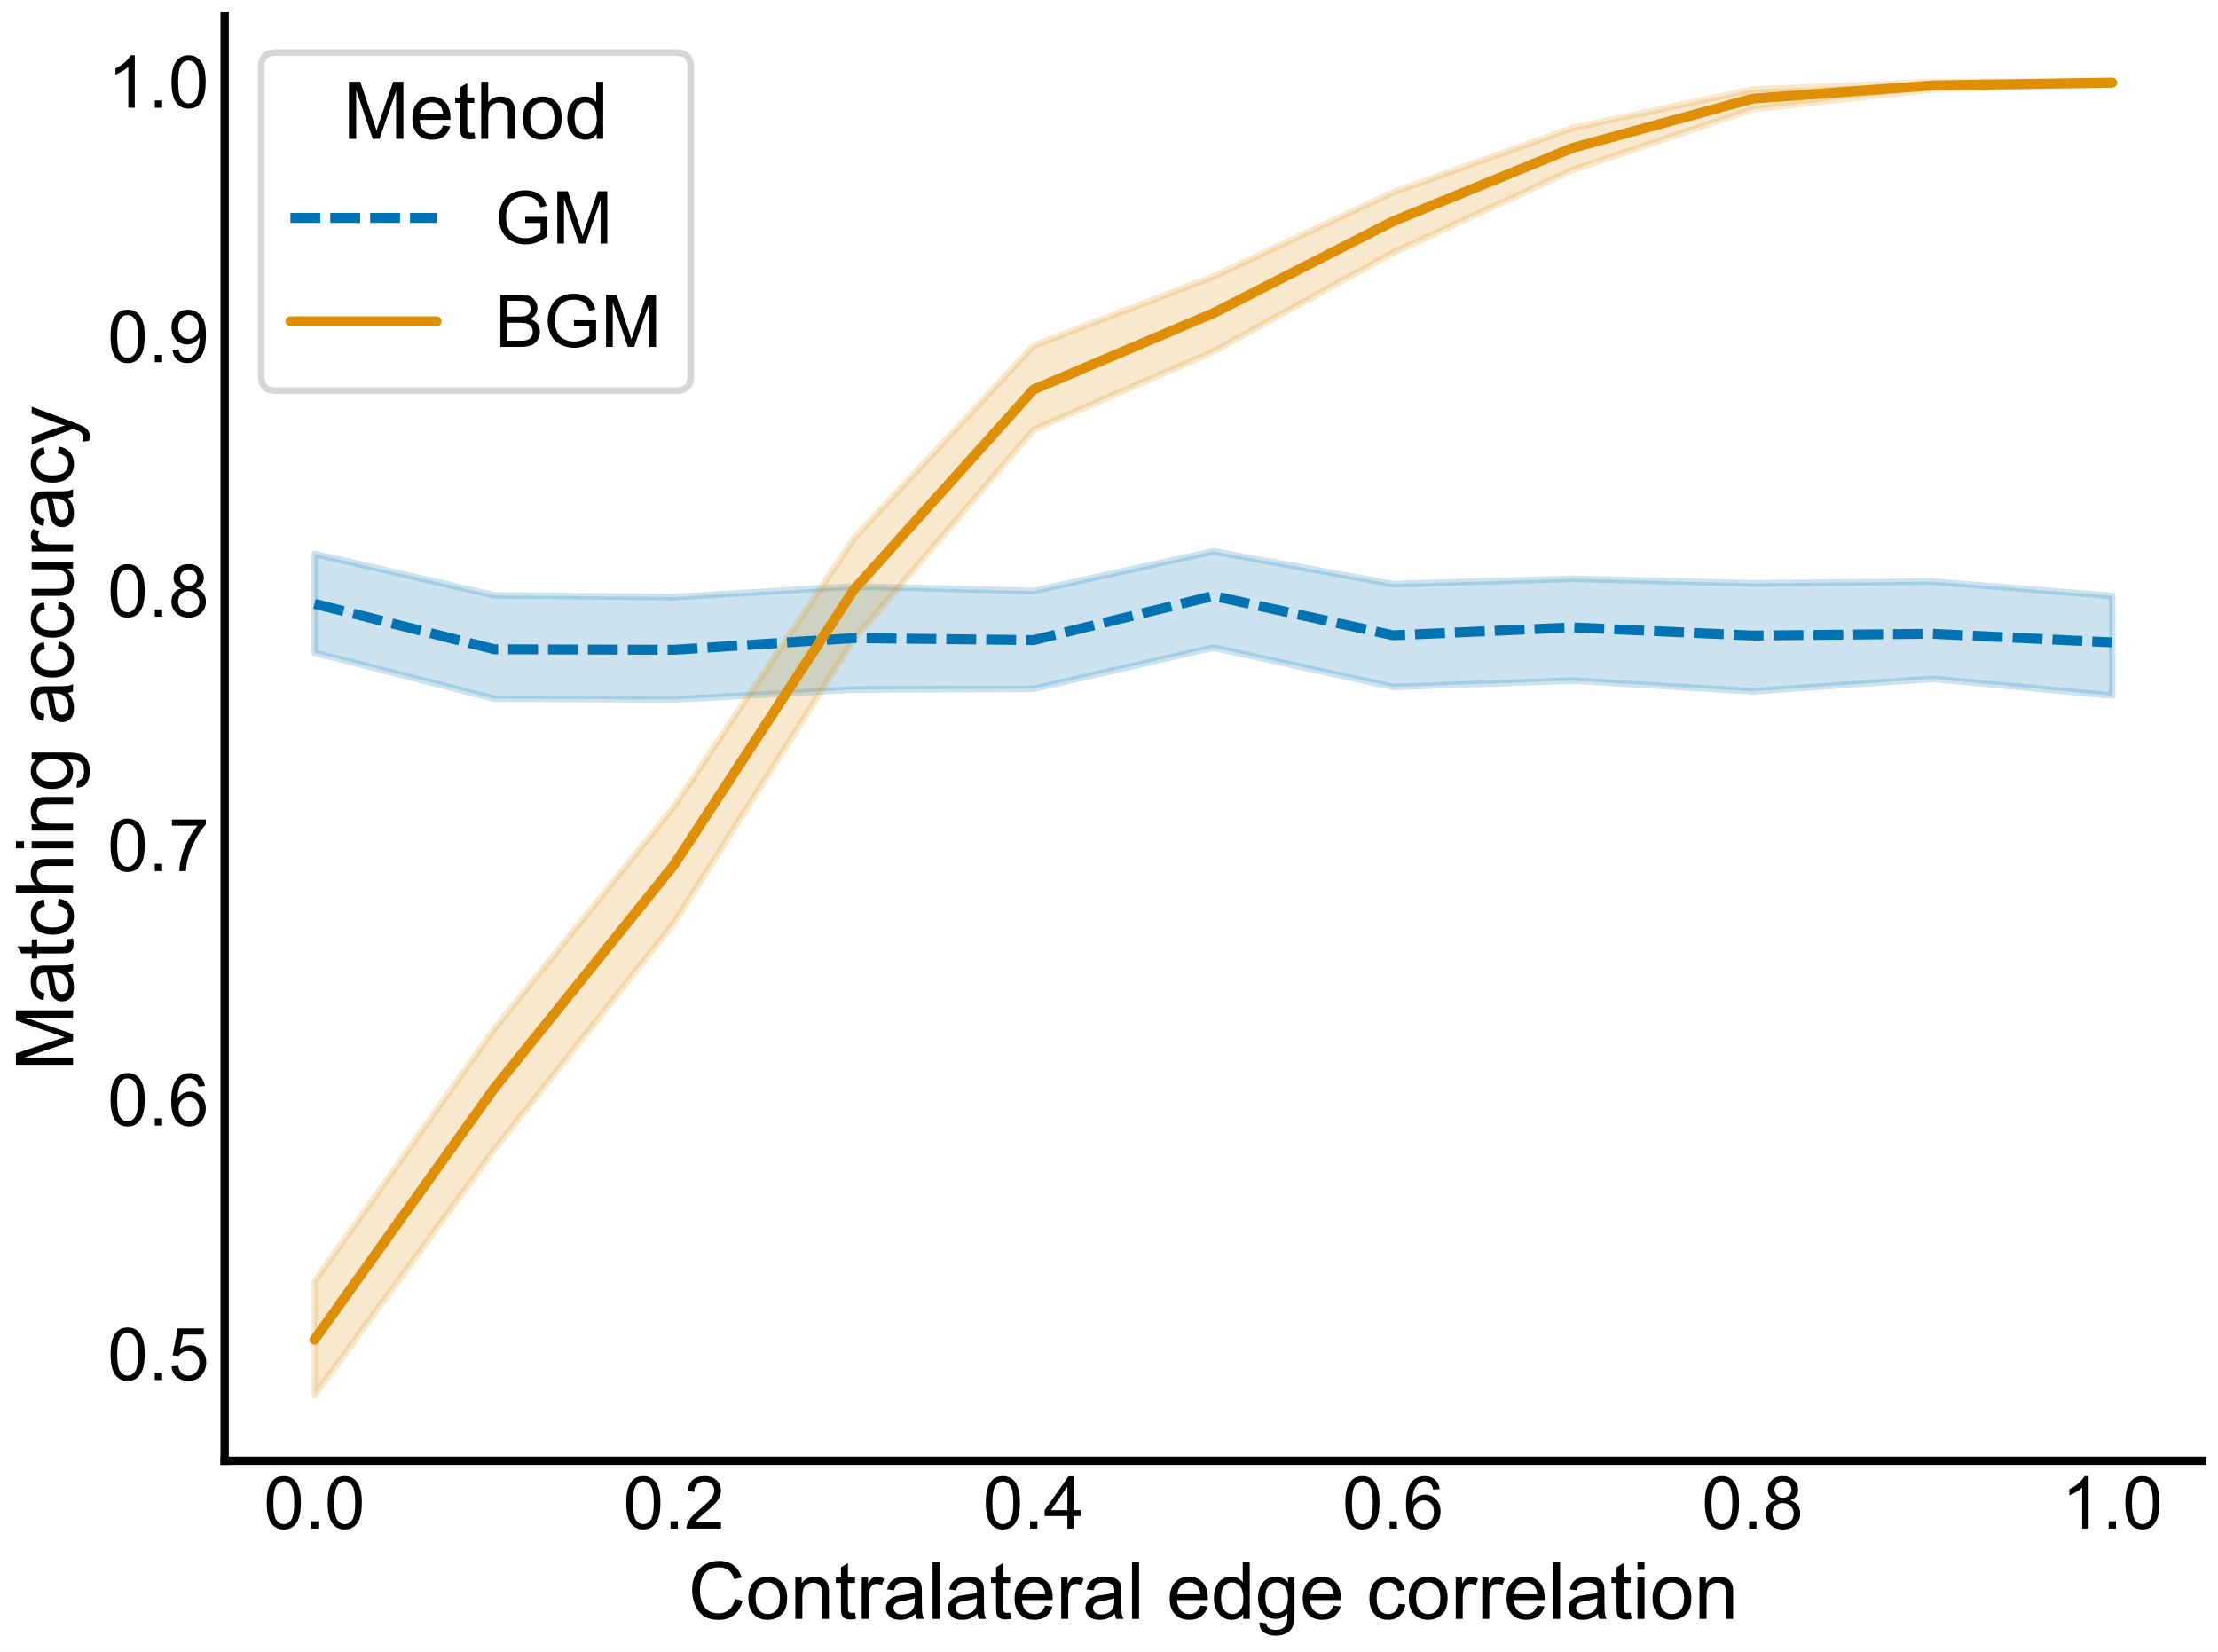
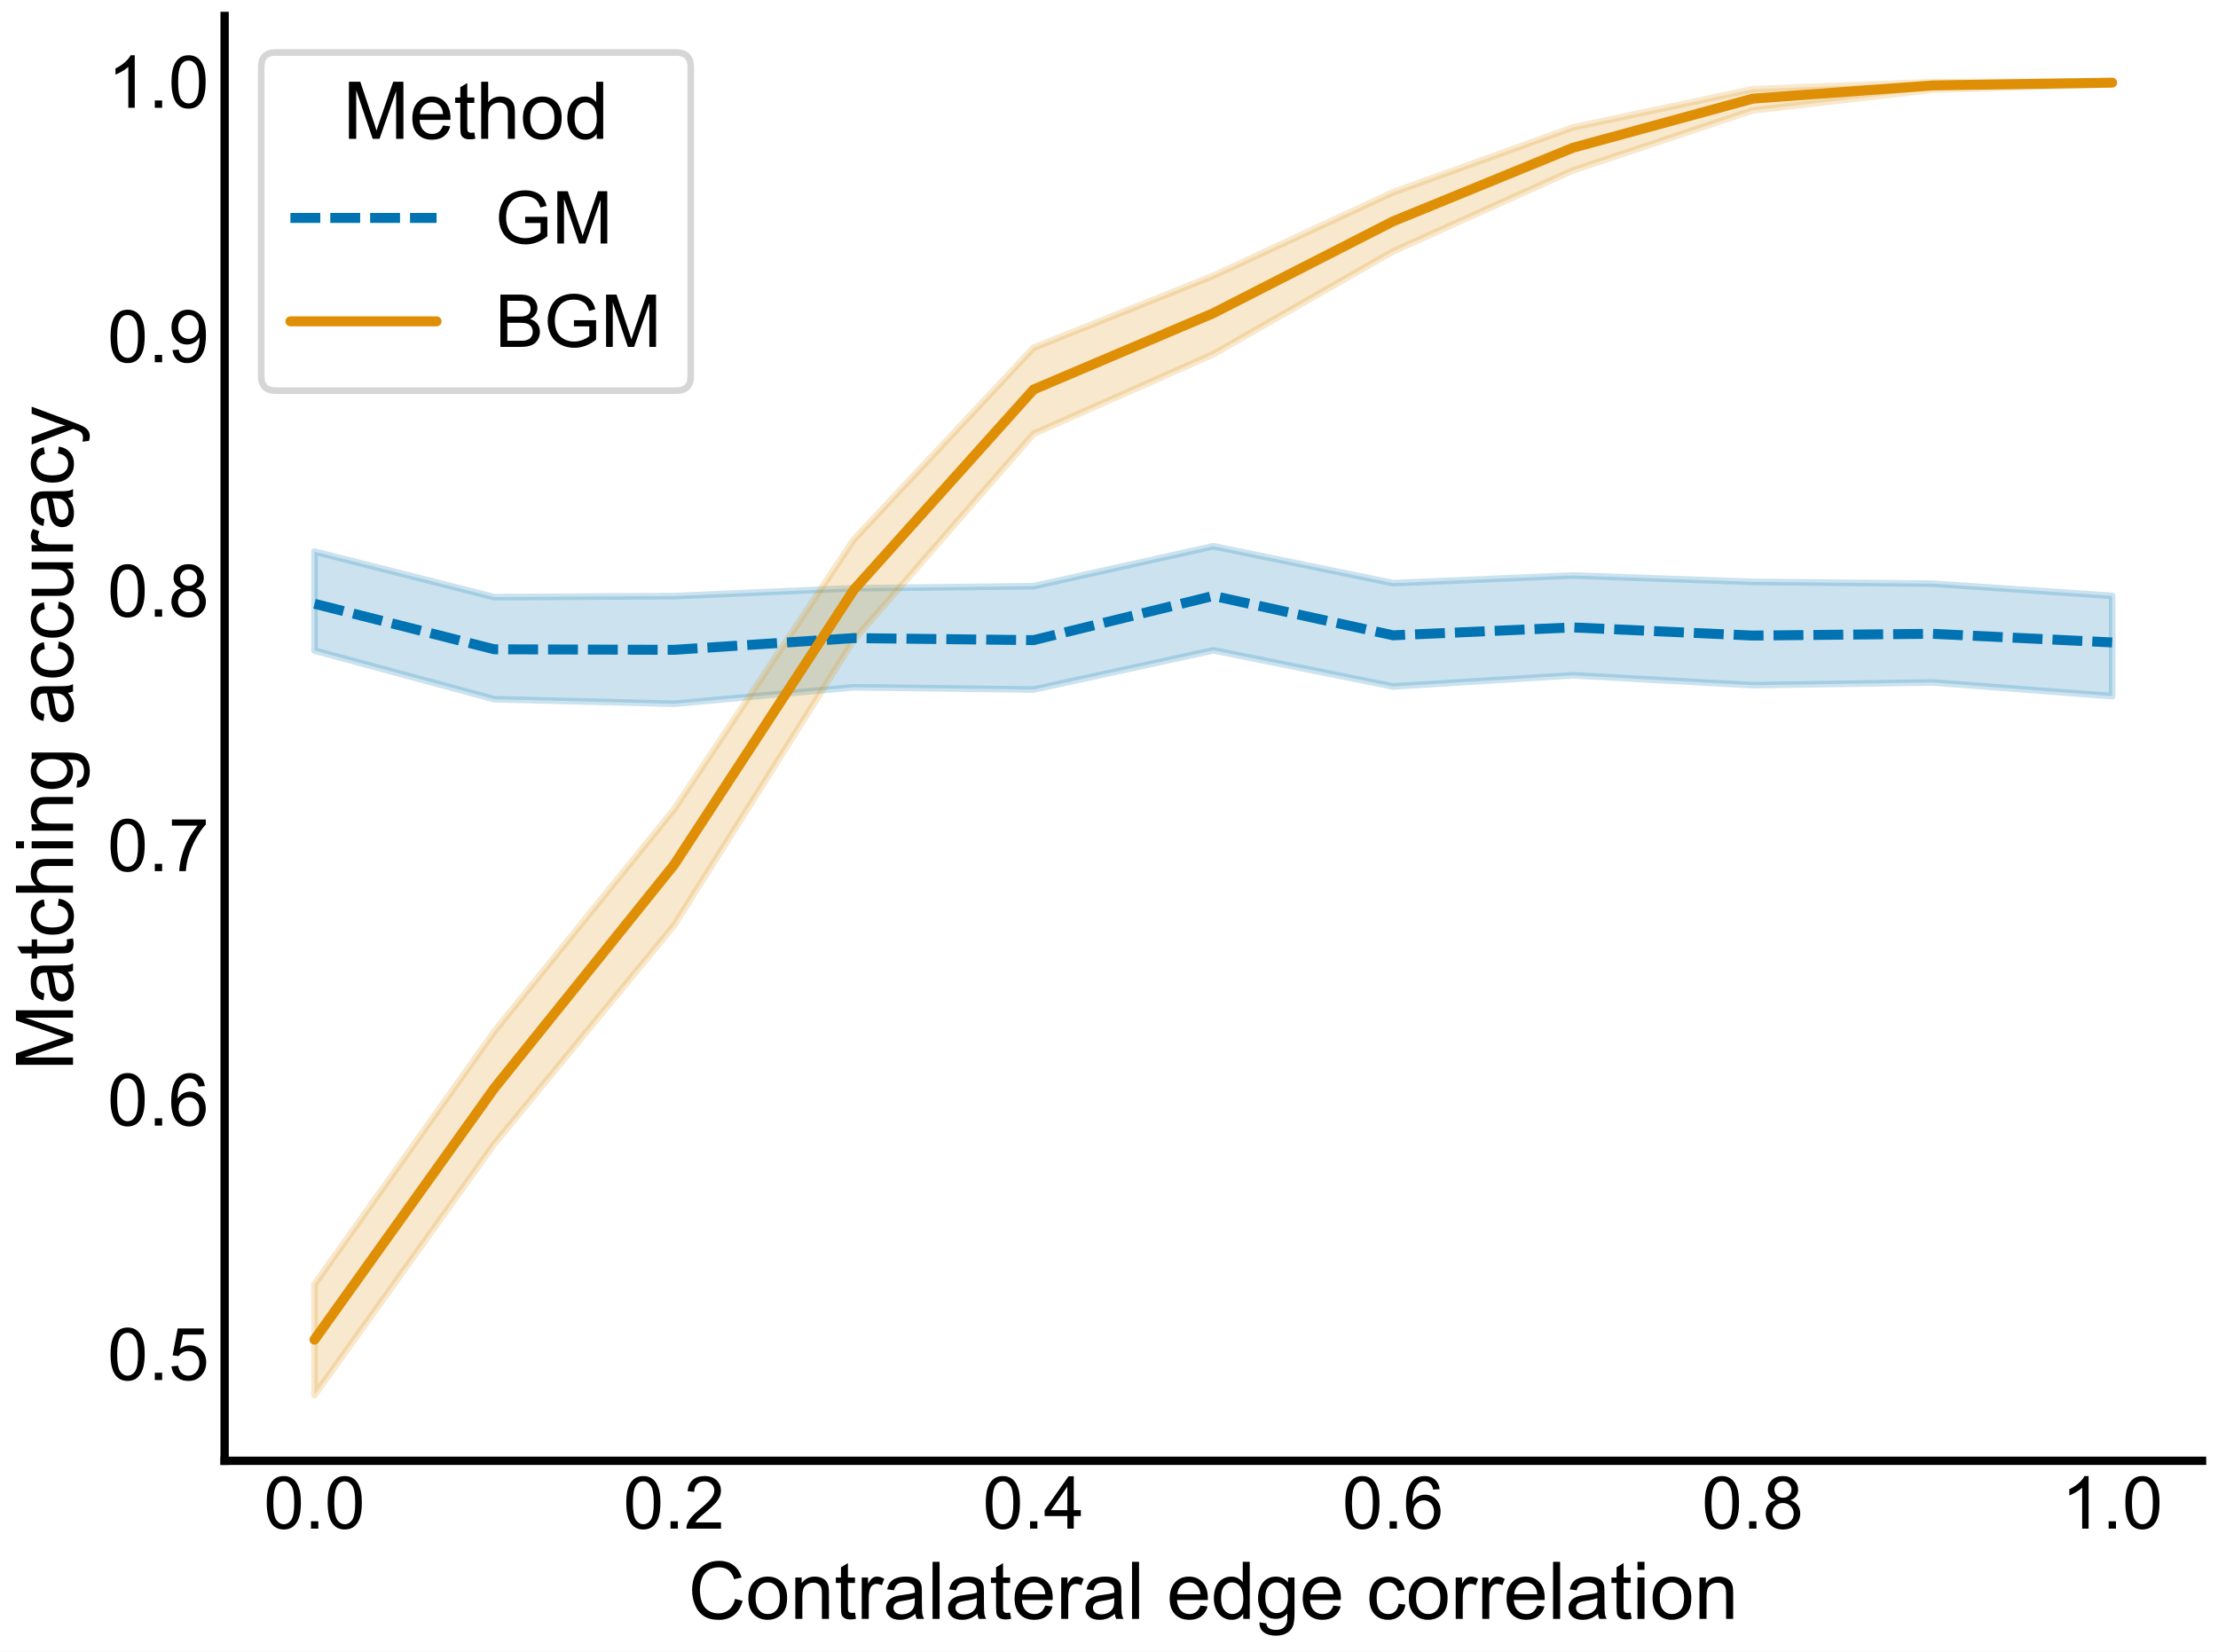
<svg xmlns="http://www.w3.org/2000/svg" xmlns:xlink="http://www.w3.org/1999/xlink" width="500.707pt" height="372.842pt" viewBox="0 0 500.707 372.842" version="1.1">
  <defs>
    <style type="text/css">*{stroke-linejoin: round; stroke-linecap: butt}</style>
  </defs>
  <g id="figure_1">
    <g id="patch_1">
      <path d="M 0 372.842  L 500.707 372.842  L 500.707 0  L 0 0  z " style="fill: #ffffff" />
    </g>
    <g id="axes_1">
      <g id="patch_2">
        <path d="M 50.708 329.76  L 497.108 329.76  L 497.108 3.6  L 50.708 3.6  z " style="fill: #ffffff" />
      </g>
      <g id="matplotlib.axis_1">
        <g id="xtick_1">
          <g id="line2d_1" />
          <g id="text_1">
            <g transform="translate(59.53091 345.0704)scale(0.165 -0.165)">
              <defs>
                <path id="ArialMT-30" d="M 266 2259  Q 266 3072 433 3567  Q 600 4063 929 4331  Q 1259 4600 1759 4600  Q 2128 4600 2406 4451  Q 2684 4303 2865 4023  Q 3047 3744 3150 3342  Q 3253 2941 3253 2259  Q 3253 1453 3087 958  Q 2922 463 2592 192  Q 2263 -78 1759 -78  Q 1097 -78 719 397  Q 266 969 266 2259  z M 844 2259  Q 844 1131 1108 757  Q 1372 384 1759 384  Q 2147 384 2411 759  Q 2675 1134 2675 2259  Q 2675 3391 2411 3762  Q 2147 4134 1753 4134  Q 1366 4134 1134 3806  Q 844 3388 844 2259  z " transform="scale(0.015625)" />
                <path id="ArialMT-2e" d="M 581 0  L 581 641  L 1222 641  L 1222 0  L 581 0  z " transform="scale(0.015625)" />
              </defs>
              <use xlink:href="#ArialMT-30" />
              <use xlink:href="#ArialMT-2e" x="55.615" />
              <use xlink:href="#ArialMT-30" x="83.398" />
            </g>
          </g>
        </g>
        <g id="xtick_2">
          <g id="line2d_2" />
          <g id="text_2">
            <g transform="translate(140.6945 345.0704)scale(0.165 -0.165)">
              <defs>
                <path id="ArialMT-32" d="M 3222 541  L 3222 0  L 194 0  Q 188 203 259 391  Q 375 700 629 1000  Q 884 1300 1366 1694  Q 2113 2306 2375 2664  Q 2638 3022 2638 3341  Q 2638 3675 2398 3904  Q 2159 4134 1775 4134  Q 1369 4134 1125 3890  Q 881 3647 878 3216  L 300 3275  Q 359 3922 746 4261  Q 1134 4600 1788 4600  Q 2447 4600 2831 4234  Q 3216 3869 3216 3328  Q 3216 3053 3103 2787  Q 2991 2522 2730 2228  Q 2469 1934 1863 1422  Q 1356 997 1212 845  Q 1069 694 975 541  L 3222 541  z " transform="scale(0.015625)" />
              </defs>
              <use xlink:href="#ArialMT-30" />
              <use xlink:href="#ArialMT-2e" x="55.615" />
              <use xlink:href="#ArialMT-32" x="83.398" />
            </g>
          </g>
        </g>
        <g id="xtick_3">
          <g id="line2d_3" />
          <g id="text_3">
            <g transform="translate(221.8582 345.0704)scale(0.165 -0.165)">
              <defs>
                <path id="ArialMT-34" d="M 2069 0  L 2069 1097  L 81 1097  L 81 1613  L 2172 4581  L 2631 4581  L 2631 1613  L 3250 1613  L 3250 1097  L 2631 1097  L 2631 0  L 2069 0  z M 2069 1613  L 2069 3678  L 634 1613  L 2069 1613  z " transform="scale(0.015625)" />
              </defs>
              <use xlink:href="#ArialMT-30" />
              <use xlink:href="#ArialMT-2e" x="55.615" />
              <use xlink:href="#ArialMT-34" x="83.398" />
            </g>
          </g>
        </g>
        <g id="xtick_4">
          <g id="line2d_4" />
          <g id="text_4">
            <g transform="translate(303.0218 345.0704)scale(0.165 -0.165)">
              <defs>
                <path id="ArialMT-36" d="M 3184 3459  L 2625 3416  Q 2550 3747 2413 3897  Q 2184 4138 1850 4138  Q 1581 4138 1378 3988  Q 1113 3794 959 3422  Q 806 3050 800 2363  Q 1003 2672 1297 2822  Q 1591 2972 1913 2972  Q 2475 2972 2870 2558  Q 3266 2144 3266 1488  Q 3266 1056 3080 686  Q 2894 316 2569 119  Q 2244 -78 1831 -78  Q 1128 -78 684 439  Q 241 956 241 2144  Q 241 3472 731 4075  Q 1159 4600 1884 4600  Q 2425 4600 2770 4297  Q 3116 3994 3184 3459  z M 888 1484  Q 888 1194 1011 928  Q 1134 663 1356 523  Q 1578 384 1822 384  Q 2178 384 2434 671  Q 2691 959 2691 1453  Q 2691 1928 2437 2201  Q 2184 2475 1800 2475  Q 1419 2475 1153 2201  Q 888 1928 888 1484  z " transform="scale(0.015625)" />
              </defs>
              <use xlink:href="#ArialMT-30" />
              <use xlink:href="#ArialMT-2e" x="55.615" />
              <use xlink:href="#ArialMT-36" x="83.398" />
            </g>
          </g>
        </g>
        <g id="xtick_5">
          <g id="line2d_5" />
          <g id="text_5">
            <g transform="translate(384.1855 345.0704)scale(0.165 -0.165)">
              <defs>
                <path id="ArialMT-38" d="M 1131 2484  Q 781 2613 612 2850  Q 444 3088 444 3419  Q 444 3919 803 4259  Q 1163 4600 1759 4600  Q 2359 4600 2725 4251  Q 3091 3903 3091 3403  Q 3091 3084 2923 2848  Q 2756 2613 2416 2484  Q 2838 2347 3058 2040  Q 3278 1734 3278 1309  Q 3278 722 2862 322  Q 2447 -78 1769 -78  Q 1091 -78 675 323  Q 259 725 259 1325  Q 259 1772 486 2073  Q 713 2375 1131 2484  z M 1019 3438  Q 1019 3113 1228 2906  Q 1438 2700 1772 2700  Q 2097 2700 2305 2904  Q 2513 3109 2513 3406  Q 2513 3716 2298 3927  Q 2084 4138 1766 4138  Q 1444 4138 1231 3931  Q 1019 3725 1019 3438  z M 838 1322  Q 838 1081 952 856  Q 1066 631 1291 507  Q 1516 384 1775 384  Q 2178 384 2440 643  Q 2703 903 2703 1303  Q 2703 1709 2433 1975  Q 2163 2241 1756 2241  Q 1359 2241 1098 1978  Q 838 1716 838 1322  z " transform="scale(0.015625)" />
              </defs>
              <use xlink:href="#ArialMT-30" />
              <use xlink:href="#ArialMT-2e" x="55.615" />
              <use xlink:href="#ArialMT-38" x="83.398" />
            </g>
          </g>
        </g>
        <g id="xtick_6">
          <g id="line2d_6" />
          <g id="text_6">
            <g transform="translate(465.3491 345.0704)scale(0.165 -0.165)">
              <defs>
                <path id="ArialMT-31" d="M 2384 0  L 1822 0  L 1822 3584  Q 1619 3391 1289 3197  Q 959 3003 697 2906  L 697 3450  Q 1169 3672 1522 3987  Q 1875 4303 2022 4600  L 2384 4600  L 2384 0  z " transform="scale(0.015625)" />
              </defs>
              <use xlink:href="#ArialMT-31" />
              <use xlink:href="#ArialMT-2e" x="55.615" />
              <use xlink:href="#ArialMT-30" x="83.398" />
            </g>
          </g>
        </g>
        <g id="text_7">
          <g transform="translate(155.348 365.4532)scale(0.18 -0.18)">
            <defs>
              <path id="ArialMT-43" d="M 3763 1606  L 4369 1453  Q 4178 706 3683 314  Q 3188 -78 2472 -78  Q 1731 -78 1267 223  Q 803 525 561 1097  Q 319 1669 319 2325  Q 319 3041 592 3573  Q 866 4106 1370 4382  Q 1875 4659 2481 4659  Q 3169 4659 3637 4309  Q 4106 3959 4291 3325  L 3694 3184  Q 3534 3684 3231 3912  Q 2928 4141 2469 4141  Q 1941 4141 1586 3887  Q 1231 3634 1087 3207  Q 944 2781 944 2328  Q 944 1744 1114 1308  Q 1284 872 1643 656  Q 2003 441 2422 441  Q 2931 441 3284 734  Q 3638 1028 3763 1606  z " transform="scale(0.015625)" />
              <path id="ArialMT-6f" d="M 213 1659  Q 213 2581 725 3025  Q 1153 3394 1769 3394  Q 2453 3394 2887 2945  Q 3322 2497 3322 1706  Q 3322 1066 3130 698  Q 2938 331 2570 128  Q 2203 -75 1769 -75  Q 1072 -75 642 372  Q 213 819 213 1659  z M 791 1659  Q 791 1022 1069 705  Q 1347 388 1769 388  Q 2188 388 2466 706  Q 2744 1025 2744 1678  Q 2744 2294 2464 2611  Q 2184 2928 1769 2928  Q 1347 2928 1069 2612  Q 791 2297 791 1659  z " transform="scale(0.015625)" />
              <path id="ArialMT-6e" d="M 422 0  L 422 3319  L 928 3319  L 928 2847  Q 1294 3394 1984 3394  Q 2284 3394 2536 3286  Q 2788 3178 2913 3003  Q 3038 2828 3088 2588  Q 3119 2431 3119 2041  L 3119 0  L 2556 0  L 2556 2019  Q 2556 2363 2490 2533  Q 2425 2703 2258 2804  Q 2091 2906 1866 2906  Q 1506 2906 1245 2678  Q 984 2450 984 1813  L 984 0  L 422 0  z " transform="scale(0.015625)" />
              <path id="ArialMT-74" d="M 1650 503  L 1731 6  Q 1494 -44 1306 -44  Q 1000 -44 831 53  Q 663 150 594 308  Q 525 466 525 972  L 525 2881  L 113 2881  L 113 3319  L 525 3319  L 525 4141  L 1084 4478  L 1084 3319  L 1650 3319  L 1650 2881  L 1084 2881  L 1084 941  Q 1084 700 1114 631  Q 1144 563 1211 522  Q 1278 481 1403 481  Q 1497 481 1650 503  z " transform="scale(0.015625)" />
              <path id="ArialMT-72" d="M 416 0  L 416 3319  L 922 3319  L 922 2816  Q 1116 3169 1280 3281  Q 1444 3394 1641 3394  Q 1925 3394 2219 3213  L 2025 2691  Q 1819 2813 1613 2813  Q 1428 2813 1281 2702  Q 1134 2591 1072 2394  Q 978 2094 978 1738  L 978 0  L 416 0  z " transform="scale(0.015625)" />
              <path id="ArialMT-61" d="M 2588 409  Q 2275 144 1986 34  Q 1697 -75 1366 -75  Q 819 -75 525 192  Q 231 459 231 875  Q 231 1119 342 1320  Q 453 1522 633 1644  Q 813 1766 1038 1828  Q 1203 1872 1538 1913  Q 2219 1994 2541 2106  Q 2544 2222 2544 2253  Q 2544 2597 2384 2738  Q 2169 2928 1744 2928  Q 1347 2928 1158 2789  Q 969 2650 878 2297  L 328 2372  Q 403 2725 575 2942  Q 747 3159 1072 3276  Q 1397 3394 1825 3394  Q 2250 3394 2515 3294  Q 2781 3194 2906 3042  Q 3031 2891 3081 2659  Q 3109 2516 3109 2141  L 3109 1391  Q 3109 606 3145 398  Q 3181 191 3288 0  L 2700 0  Q 2613 175 2588 409  z M 2541 1666  Q 2234 1541 1622 1453  Q 1275 1403 1131 1340  Q 988 1278 909 1158  Q 831 1038 831 891  Q 831 666 1001 516  Q 1172 366 1500 366  Q 1825 366 2078 508  Q 2331 650 2450 897  Q 2541 1088 2541 1459  L 2541 1666  z " transform="scale(0.015625)" />
              <path id="ArialMT-6c" d="M 409 0  L 409 4581  L 972 4581  L 972 0  L 409 0  z " transform="scale(0.015625)" />
              <path id="ArialMT-65" d="M 2694 1069  L 3275 997  Q 3138 488 2766 206  Q 2394 -75 1816 -75  Q 1088 -75 661 373  Q 234 822 234 1631  Q 234 2469 665 2931  Q 1097 3394 1784 3394  Q 2450 3394 2872 2941  Q 3294 2488 3294 1666  Q 3294 1616 3291 1516  L 816 1516  Q 847 969 1125 678  Q 1403 388 1819 388  Q 2128 388 2347 550  Q 2566 713 2694 1069  z M 847 1978  L 2700 1978  Q 2663 2397 2488 2606  Q 2219 2931 1791 2931  Q 1403 2931 1139 2672  Q 875 2413 847 1978  z " transform="scale(0.015625)" />
              <path id="ArialMT-20" transform="scale(0.015625)" />
              <path id="ArialMT-64" d="M 2575 0  L 2575 419  Q 2259 -75 1647 -75  Q 1250 -75 917 144  Q 584 363 401 755  Q 219 1147 219 1656  Q 219 2153 384 2558  Q 550 2963 881 3178  Q 1213 3394 1622 3394  Q 1922 3394 2156 3267  Q 2391 3141 2538 2938  L 2538 4581  L 3097 4581  L 3097 0  L 2575 0  z M 797 1656  Q 797 1019 1065 703  Q 1334 388 1700 388  Q 2069 388 2326 689  Q 2584 991 2584 1609  Q 2584 2291 2321 2609  Q 2059 2928 1675 2928  Q 1300 2928 1048 2622  Q 797 2316 797 1656  z " transform="scale(0.015625)" />
              <path id="ArialMT-67" d="M 319 -275  L 866 -356  Q 900 -609 1056 -725  Q 1266 -881 1628 -881  Q 2019 -881 2231 -725  Q 2444 -569 2519 -288  Q 2563 -116 2559 434  Q 2191 0 1641 0  Q 956 0 581 494  Q 206 988 206 1678  Q 206 2153 378 2554  Q 550 2956 876 3175  Q 1203 3394 1644 3394  Q 2231 3394 2613 2919  L 2613 3319  L 3131 3319  L 3131 450  Q 3131 -325 2973 -648  Q 2816 -972 2473 -1159  Q 2131 -1347 1631 -1347  Q 1038 -1347 672 -1080  Q 306 -813 319 -275  z M 784 1719  Q 784 1066 1043 766  Q 1303 466 1694 466  Q 2081 466 2343 764  Q 2606 1063 2606 1700  Q 2606 2309 2336 2618  Q 2066 2928 1684 2928  Q 1309 2928 1046 2623  Q 784 2319 784 1719  z " transform="scale(0.015625)" />
              <path id="ArialMT-63" d="M 2588 1216  L 3141 1144  Q 3050 572 2676 248  Q 2303 -75 1759 -75  Q 1078 -75 664 370  Q 250 816 250 1647  Q 250 2184 428 2587  Q 606 2991 970 3192  Q 1334 3394 1763 3394  Q 2303 3394 2647 3120  Q 2991 2847 3088 2344  L 2541 2259  Q 2463 2594 2264 2762  Q 2066 2931 1784 2931  Q 1359 2931 1093 2626  Q 828 2322 828 1663  Q 828 994 1084 691  Q 1341 388 1753 388  Q 2084 388 2306 591  Q 2528 794 2588 1216  z " transform="scale(0.015625)" />
              <path id="ArialMT-69" d="M 425 3934  L 425 4581  L 988 4581  L 988 3934  L 425 3934  z M 425 0  L 425 3319  L 988 3319  L 988 0  L 425 0  z " transform="scale(0.015625)" />
            </defs>
            <use xlink:href="#ArialMT-43" />
            <use xlink:href="#ArialMT-6f" x="72.217" />
            <use xlink:href="#ArialMT-6e" x="127.832" />
            <use xlink:href="#ArialMT-74" x="183.447" />
            <use xlink:href="#ArialMT-72" x="211.23" />
            <use xlink:href="#ArialMT-61" x="244.531" />
            <use xlink:href="#ArialMT-6c" x="300.146" />
            <use xlink:href="#ArialMT-61" x="322.363" />
            <use xlink:href="#ArialMT-74" x="377.979" />
            <use xlink:href="#ArialMT-65" x="405.762" />
            <use xlink:href="#ArialMT-72" x="461.377" />
            <use xlink:href="#ArialMT-61" x="494.678" />
            <use xlink:href="#ArialMT-6c" x="550.293" />
            <use xlink:href="#ArialMT-20" x="572.51" />
            <use xlink:href="#ArialMT-65" x="600.293" />
            <use xlink:href="#ArialMT-64" x="655.908" />
            <use xlink:href="#ArialMT-67" x="711.523" />
            <use xlink:href="#ArialMT-65" x="767.139" />
            <use xlink:href="#ArialMT-20" x="822.754" />
            <use xlink:href="#ArialMT-63" x="850.537" />
            <use xlink:href="#ArialMT-6f" x="900.537" />
            <use xlink:href="#ArialMT-72" x="956.152" />
            <use xlink:href="#ArialMT-72" x="989.453" />
            <use xlink:href="#ArialMT-65" x="1022.754" />
            <use xlink:href="#ArialMT-6c" x="1078.369" />
            <use xlink:href="#ArialMT-61" x="1100.586" />
            <use xlink:href="#ArialMT-74" x="1156.201" />
            <use xlink:href="#ArialMT-69" x="1183.984" />
            <use xlink:href="#ArialMT-6f" x="1206.201" />
            <use xlink:href="#ArialMT-6e" x="1261.816" />
          </g>
        </g>
      </g>
      <g id="matplotlib.axis_2">
        <g id="ytick_1">
          <g id="line2d_7" />
          <g id="text_8">
-             <g transform="translate(24.2725 311.5302)scale(0.165 -0.165)">
+             <g transform="translate(24.2725 311.5343)scale(0.165 -0.165)">
              <defs>
                <path id="ArialMT-35" d="M 266 1200  L 856 1250  Q 922 819 1161 601  Q 1400 384 1738 384  Q 2144 384 2425 690  Q 2706 997 2706 1503  Q 2706 1984 2436 2262  Q 2166 2541 1728 2541  Q 1456 2541 1237 2417  Q 1019 2294 894 2097  L 366 2166  L 809 4519  L 3088 4519  L 3088 3981  L 1259 3981  L 1013 2750  Q 1425 3038 1878 3038  Q 2478 3038 2890 2622  Q 3303 2206 3303 1553  Q 3303 931 2941 478  Q 2500 -78 1738 -78  Q 1113 -78 717 272  Q 322 622 266 1200  z " transform="scale(0.015625)" />
              </defs>
              <use xlink:href="#ArialMT-30" />
              <use xlink:href="#ArialMT-2e" x="55.615" />
              <use xlink:href="#ArialMT-35" x="83.398" />
            </g>
          </g>
        </g>
        <g id="ytick_2">
          <g id="line2d_8" />
          <g id="text_9">
-             <g transform="translate(24.2725 254.0903)scale(0.165 -0.165)">
+             <g transform="translate(24.2725 254.0936)scale(0.165 -0.165)">
              <use xlink:href="#ArialMT-30" />
              <use xlink:href="#ArialMT-2e" x="55.615" />
              <use xlink:href="#ArialMT-36" x="83.398" />
            </g>
          </g>
        </g>
        <g id="ytick_3">
          <g id="line2d_9" />
          <g id="text_10">
-             <g transform="translate(24.2725 196.6504)scale(0.165 -0.165)">
+             <g transform="translate(24.2725 196.6529)scale(0.165 -0.165)">
              <defs>
                <path id="ArialMT-37" d="M 303 3981  L 303 4522  L 3269 4522  L 3269 4084  Q 2831 3619 2401 2847  Q 1972 2075 1738 1259  Q 1569 684 1522 0  L 944 0  Q 953 541 1156 1306  Q 1359 2072 1739 2783  Q 2119 3494 2547 3981  L 303 3981  z " transform="scale(0.015625)" />
              </defs>
              <use xlink:href="#ArialMT-30" />
              <use xlink:href="#ArialMT-2e" x="55.615" />
              <use xlink:href="#ArialMT-37" x="83.398" />
            </g>
          </g>
        </g>
        <g id="ytick_4">
          <g id="line2d_10" />
          <g id="text_11">
-             <g transform="translate(24.2725 139.2105)scale(0.165 -0.165)">
+             <g transform="translate(24.2725 139.2121)scale(0.165 -0.165)">
              <use xlink:href="#ArialMT-30" />
              <use xlink:href="#ArialMT-2e" x="55.615" />
              <use xlink:href="#ArialMT-38" x="83.398" />
            </g>
          </g>
        </g>
        <g id="ytick_5">
          <g id="line2d_11" />
          <g id="text_12">
-             <g transform="translate(24.2725 81.77055)scale(0.165 -0.165)">
+             <g transform="translate(24.2725 81.77139)scale(0.165 -0.165)">
              <defs>
                <path id="ArialMT-39" d="M 350 1059  L 891 1109  Q 959 728 1153 556  Q 1347 384 1650 384  Q 1909 384 2104 503  Q 2300 622 2425 820  Q 2550 1019 2634 1356  Q 2719 1694 2719 2044  Q 2719 2081 2716 2156  Q 2547 1888 2255 1720  Q 1963 1553 1622 1553  Q 1053 1553 659 1965  Q 266 2378 266 3053  Q 266 3750 677 4175  Q 1088 4600 1706 4600  Q 2153 4600 2523 4359  Q 2894 4119 3086 3673  Q 3278 3228 3278 2384  Q 3278 1506 3087 986  Q 2897 466 2520 194  Q 2144 -78 1638 -78  Q 1100 -78 759 220  Q 419 519 350 1059  z M 2653 3081  Q 2653 3566 2395 3850  Q 2138 4134 1775 4134  Q 1400 4134 1122 3828  Q 844 3522 844 3034  Q 844 2597 1108 2323  Q 1372 2050 1759 2050  Q 2150 2050 2401 2323  Q 2653 2597 2653 3081  z " transform="scale(0.015625)" />
              </defs>
              <use xlink:href="#ArialMT-30" />
              <use xlink:href="#ArialMT-2e" x="55.615" />
              <use xlink:href="#ArialMT-39" x="83.398" />
            </g>
          </g>
        </g>
        <g id="ytick_6">
          <g id="line2d_12" />
          <g id="text_13">
            <g transform="translate(24.2725 24.33065)scale(0.165 -0.165)">
              <use xlink:href="#ArialMT-31" />
              <use xlink:href="#ArialMT-2e" x="55.615" />
              <use xlink:href="#ArialMT-30" x="83.398" />
            </g>
          </g>
        </g>
        <g id="text_14">
          <g transform="translate(16.48406 241.7077)rotate(-90)scale(0.18 -0.18)">
            <defs>
              <path id="ArialMT-4d" d="M 475 0  L 475 4581  L 1388 4581  L 2472 1338  Q 2622 884 2691 659  Q 2769 909 2934 1394  L 4031 4581  L 4847 4581  L 4847 0  L 4263 0  L 4263 3834  L 2931 0  L 2384 0  L 1059 3900  L 1059 0  L 475 0  z " transform="scale(0.015625)" />
              <path id="ArialMT-68" d="M 422 0  L 422 4581  L 984 4581  L 984 2938  Q 1378 3394 1978 3394  Q 2347 3394 2619 3248  Q 2891 3103 3008 2847  Q 3125 2591 3125 2103  L 3125 0  L 2563 0  L 2563 2103  Q 2563 2525 2380 2717  Q 2197 2909 1863 2909  Q 1613 2909 1392 2779  Q 1172 2650 1078 2428  Q 984 2206 984 1816  L 984 0  L 422 0  z " transform="scale(0.015625)" />
              <path id="ArialMT-75" d="M 2597 0  L 2597 488  Q 2209 -75 1544 -75  Q 1250 -75 995 37  Q 741 150 617 320  Q 494 491 444 738  Q 409 903 409 1263  L 409 3319  L 972 3319  L 972 1478  Q 972 1038 1006 884  Q 1059 663 1231 536  Q 1403 409 1656 409  Q 1909 409 2131 539  Q 2353 669 2445 892  Q 2538 1116 2538 1541  L 2538 3319  L 3100 3319  L 3100 0  L 2597 0  z " transform="scale(0.015625)" />
              <path id="ArialMT-79" d="M 397 -1278  L 334 -750  Q 519 -800 656 -800  Q 844 -800 956 -737  Q 1069 -675 1141 -563  Q 1194 -478 1313 -144  Q 1328 -97 1363 -6  L 103 3319  L 709 3319  L 1400 1397  Q 1534 1031 1641 628  Q 1738 1016 1872 1384  L 2581 3319  L 3144 3319  L 1881 -56  Q 1678 -603 1566 -809  Q 1416 -1088 1222 -1217  Q 1028 -1347 759 -1347  Q 597 -1347 397 -1278  z " transform="scale(0.015625)" />
            </defs>
            <use xlink:href="#ArialMT-4d" />
            <use xlink:href="#ArialMT-61" x="83.301" />
            <use xlink:href="#ArialMT-74" x="138.916" />
            <use xlink:href="#ArialMT-63" x="166.699" />
            <use xlink:href="#ArialMT-68" x="216.699" />
            <use xlink:href="#ArialMT-69" x="272.314" />
            <use xlink:href="#ArialMT-6e" x="294.531" />
            <use xlink:href="#ArialMT-67" x="350.146" />
            <use xlink:href="#ArialMT-20" x="405.762" />
            <use xlink:href="#ArialMT-61" x="433.545" />
            <use xlink:href="#ArialMT-63" x="489.16" />
            <use xlink:href="#ArialMT-63" x="539.16" />
            <use xlink:href="#ArialMT-75" x="589.16" />
            <use xlink:href="#ArialMT-72" x="644.775" />
            <use xlink:href="#ArialMT-61" x="678.076" />
            <use xlink:href="#ArialMT-63" x="733.691" />
            <use xlink:href="#ArialMT-79" x="783.691" />
          </g>
        </g>
      </g>
      <g id="PolyCollection_1">
        <defs>
-           <path id="mb7114b8006" d="M 70.998 -247.809  L 70.998 -225.512  L 111.58 -215.123  L 152.162 -214.946  L 192.744 -217.191  L 233.326 -217.356  L 273.908 -226.666  L 314.489 -217.767  L 355.071 -219.2  L 395.653 -216.782  L 436.235 -219.603  L 476.817 -215.814  L 476.817 -238.332  L 476.817 -238.332  L 436.235 -241.551  L 395.653 -241.148  L 355.071 -242.18  L 314.489 -240.975  L 273.908 -248.382  L 233.326 -239.424  L 192.744 -240.458  L 152.162 -238.046  L 111.58 -238.448  L 70.998 -247.809  z " style="stroke: #0173b2; stroke-opacity: 0.2; stroke-width: 1.5" />
+           <path id="m7d2f79920c" d="M 70.998 -248.326  L 70.998 -225.977  L 111.58 -215.005  L 152.162 -213.971  L 192.744 -217.704  L 233.326 -217.187  L 273.908 -226.035  L 314.489 -217.877  L 355.071 -220.4  L 395.653 -218.164  L 436.235 -218.793  L 476.817 -215.697  L 476.817 -238.334  L 476.817 -238.334  L 436.235 -241.088  L 395.653 -241.489  L 355.071 -242.929  L 314.489 -241.2  L 273.908 -249.537  L 233.326 -240.514  L 192.744 -240.053  L 152.162 -238.275  L 111.58 -238.046  L 70.998 -248.326  z " style="stroke: #0173b2; stroke-opacity: 0.2; stroke-width: 1.5" />
        </defs>
-         <g clip-path="url(#p31f9a86167)">
-           <use xlink:href="#mb7114b8006" x="0" y="372.842" style="fill: #0173b2; fill-opacity: 0.2; stroke: #0173b2; stroke-opacity: 0.2; stroke-width: 1.5" />
+         <g clip-path="url(#pc69b8b07f7)">
+           <use xlink:href="#m7d2f79920c" x="0" y="372.842" style="fill: #0173b2; fill-opacity: 0.2; stroke: #0173b2; stroke-opacity: 0.2; stroke-width: 1.5" />
        </g>
      </g>
      <g id="PolyCollection_2">
        <defs>
-           <path id="m5ad0e6ab7d" d="M 70.998 -83.534  L 70.998 -57.907  L 111.58 -113.339  L 152.162 -164.518  L 192.744 -228.448  L 233.326 -275.837  L 273.908 -293.472  L 314.489 -315.815  L 355.071 -334.48  L 395.653 -348.213  L 436.235 -352.636  L 476.817 -353.842  L 476.817 -354.416  L 476.817 -354.416  L 436.235 -354.301  L 395.653 -352.636  L 355.071 -343.962  L 314.489 -329.43  L 273.908 -310.419  L 233.326 -294.794  L 192.744 -251.254  L 152.162 -190.77  L 111.58 -140.569  L 70.998 -83.534  z " style="stroke: #de8f05; stroke-opacity: 0.2; stroke-width: 1.5" />
+           <path id="md6bf246a9f" d="M 70.998 -82.895  L 70.998 -57.907  L 111.58 -114.598  L 152.162 -163.941  L 192.744 -228.332  L 233.326 -274.917  L 273.908 -292.894  L 314.489 -316.103  L 355.071 -334.368  L 395.653 -347.925  L 436.235 -352.578  L 476.817 -353.842  L 476.817 -354.416  L 476.817 -354.416  L 436.235 -354.301  L 395.653 -352.693  L 355.071 -344.078  L 314.489 -329.434  L 273.908 -310.589  L 233.326 -294.335  L 192.744 -251.024  L 152.162 -190.137  L 111.58 -139.997  L 70.998 -82.895  z " style="stroke: #de8f05; stroke-opacity: 0.2; stroke-width: 1.5" />
        </defs>
-         <g clip-path="url(#p31f9a86167)">
-           <use xlink:href="#m5ad0e6ab7d" x="0" y="372.842" style="fill: #de8f05; fill-opacity: 0.2; stroke: #de8f05; stroke-opacity: 0.2; stroke-width: 1.5" />
+         <g clip-path="url(#pc69b8b07f7)">
+           <use xlink:href="#md6bf246a9f" x="0" y="372.842" style="fill: #de8f05; fill-opacity: 0.2; stroke: #de8f05; stroke-opacity: 0.2; stroke-width: 1.5" />
        </g>
      </g>
      <g id="line2d_13">
-         <path d="M 70.998 136.292  L 111.58 146.574  L 152.162 146.689  L 192.744 144.047  L 233.326 144.506  L 273.908 134.512  L 314.489 143.415  L 355.071 141.634  L 395.653 143.472  L 436.235 143.07  L 476.817 145.023  " clip-path="url(#p31f9a86167)" style="fill: none; stroke-dasharray: 6.75,2.25; stroke-dashoffset: 0; stroke: #0173b2; stroke-width: 2.25" />
+         <path d="M 70.998 136.294  L 111.58 146.576  L 152.162 146.691  L 192.744 144.048  L 233.326 144.508  L 273.908 134.513  L 314.489 143.417  L 355.071 141.636  L 395.653 143.474  L 436.235 143.072  L 476.817 145.025  " clip-path="url(#pc69b8b07f7)" style="fill: none; stroke-dasharray: 6.75,2.25; stroke-dashoffset: 0; stroke: #0173b2; stroke-width: 2.25" />
      </g>
      <g id="line2d_14">
-         <path d="M 70.998 302.408  L 111.58 245.658  L 152.162 195.225  L 192.744 133.133  L 233.326 87.928  L 273.908 70.696  L 314.489 49.96  L 355.071 33.36  L 395.653 22.274  L 436.235 19.287  L 476.817 18.655  " clip-path="url(#p31f9a86167)" style="fill: none; stroke: #de8f05; stroke-width: 2.25; stroke-linecap: round" />
+         <path d="M 70.998 302.412  L 111.58 245.661  L 152.162 195.228  L 192.744 133.135  L 233.326 87.929  L 273.908 70.697  L 314.489 49.96  L 355.071 33.36  L 395.653 22.274  L 436.235 19.287  L 476.817 18.655  " clip-path="url(#pc69b8b07f7)" style="fill: none; stroke: #de8f05; stroke-width: 2.25; stroke-linecap: round" />
      </g>
      <g id="line2d_15" />
      <g id="line2d_16" />
      <g id="patch_3">
        <path d="M 50.708 329.76  L 50.708 3.6  " style="fill: none; stroke: #000000; stroke-width: 1.875; stroke-linejoin: miter; stroke-linecap: square" />
      </g>
      <g id="patch_4">
        <path d="M 50.708 329.76  L 497.108 329.76  " style="fill: none; stroke: #000000; stroke-width: 1.875; stroke-linejoin: miter; stroke-linecap: square" />
      </g>
      <g id="legend_1">
        <g id="patch_5">
          <path d="M 62.258 88.191  L 152.641 88.191  Q 155.941 88.191 155.941 84.891  L 155.941 15.15  Q 155.941 11.85 152.641 11.85  L 62.258 11.85  Q 58.958 11.85 58.958 15.15  L 58.958 84.891  Q 58.958 88.191 62.258 88.191  z " style="fill: #ffffff; opacity: 0.8; stroke: #cccccc; stroke-width: 1.5; stroke-linejoin: miter" />
        </g>
        <g id="text_15">
          <g transform="translate(77.43305 31.33406)scale(0.18 -0.18)">
            <use xlink:href="#ArialMT-4d" />
            <use xlink:href="#ArialMT-65" x="83.301" />
            <use xlink:href="#ArialMT-74" x="138.916" />
            <use xlink:href="#ArialMT-68" x="166.699" />
            <use xlink:href="#ArialMT-6f" x="222.314" />
            <use xlink:href="#ArialMT-64" x="277.93" />
          </g>
        </g>
        <g id="line2d_17">
          <path d="M 65.558 49.197  L 82.058 49.197  L 98.558 49.197  " style="fill: none; stroke-dasharray: 6.75,2.25; stroke-dashoffset: 0; stroke: #0173b2; stroke-width: 2.25" />
        </g>
        <g id="text_16">
          <g transform="translate(111.7575 54.97195)scale(0.165 -0.165)">
            <defs>
              <path id="ArialMT-47" d="M 2638 1797  L 2638 2334  L 4578 2338  L 4578 638  Q 4131 281 3656 101  Q 3181 -78 2681 -78  Q 2006 -78 1454 211  Q 903 500 622 1047  Q 341 1594 341 2269  Q 341 2938 620 3517  Q 900 4097 1425 4378  Q 1950 4659 2634 4659  Q 3131 4659 3532 4498  Q 3934 4338 4162 4050  Q 4391 3763 4509 3300  L 3963 3150  Q 3859 3500 3706 3700  Q 3553 3900 3268 4020  Q 2984 4141 2638 4141  Q 2222 4141 1919 4014  Q 1616 3888 1430 3681  Q 1244 3475 1141 3228  Q 966 2803 966 2306  Q 966 1694 1177 1281  Q 1388 869 1791 669  Q 2194 469 2647 469  Q 3041 469 3416 620  Q 3791 772 3984 944  L 3984 1797  L 2638 1797  z " transform="scale(0.015625)" />
            </defs>
            <use xlink:href="#ArialMT-47" />
            <use xlink:href="#ArialMT-4d" x="77.783" />
          </g>
        </g>
        <g id="line2d_18">
          <path d="M 65.558 72.537  L 82.058 72.537  L 98.558 72.537  " style="fill: none; stroke: #de8f05; stroke-width: 2.25; stroke-linecap: round" />
        </g>
        <g id="text_17">
          <g transform="translate(111.7575 78.31172)scale(0.165 -0.165)">
            <defs>
              <path id="ArialMT-42" d="M 469 0  L 469 4581  L 2188 4581  Q 2713 4581 3030 4442  Q 3347 4303 3526 4014  Q 3706 3725 3706 3409  Q 3706 3116 3547 2856  Q 3388 2597 3066 2438  Q 3481 2316 3704 2022  Q 3928 1728 3928 1328  Q 3928 1006 3792 729  Q 3656 453 3456 303  Q 3256 153 2954 76  Q 2653 0 2216 0  L 469 0  z M 1075 2656  L 2066 2656  Q 2469 2656 2644 2709  Q 2875 2778 2992 2937  Q 3109 3097 3109 3338  Q 3109 3566 3000 3739  Q 2891 3913 2687 3977  Q 2484 4041 1991 4041  L 1075 4041  L 1075 2656  z M 1075 541  L 2216 541  Q 2509 541 2628 563  Q 2838 600 2978 687  Q 3119 775 3209 942  Q 3300 1109 3300 1328  Q 3300 1584 3169 1773  Q 3038 1963 2805 2039  Q 2572 2116 2134 2116  L 1075 2116  L 1075 541  z " transform="scale(0.015625)" />
            </defs>
            <use xlink:href="#ArialMT-42" />
            <use xlink:href="#ArialMT-47" x="66.699" />
            <use xlink:href="#ArialMT-4d" x="144.482" />
          </g>
        </g>
      </g>
    </g>
  </g>
  <defs>
-     <clipPath id="p31f9a86167">
+     <clipPath id="pc69b8b07f7">
      <rect x="50.708" y="3.6" width="446.4" height="326.16" />
    </clipPath>
  </defs>
</svg>
